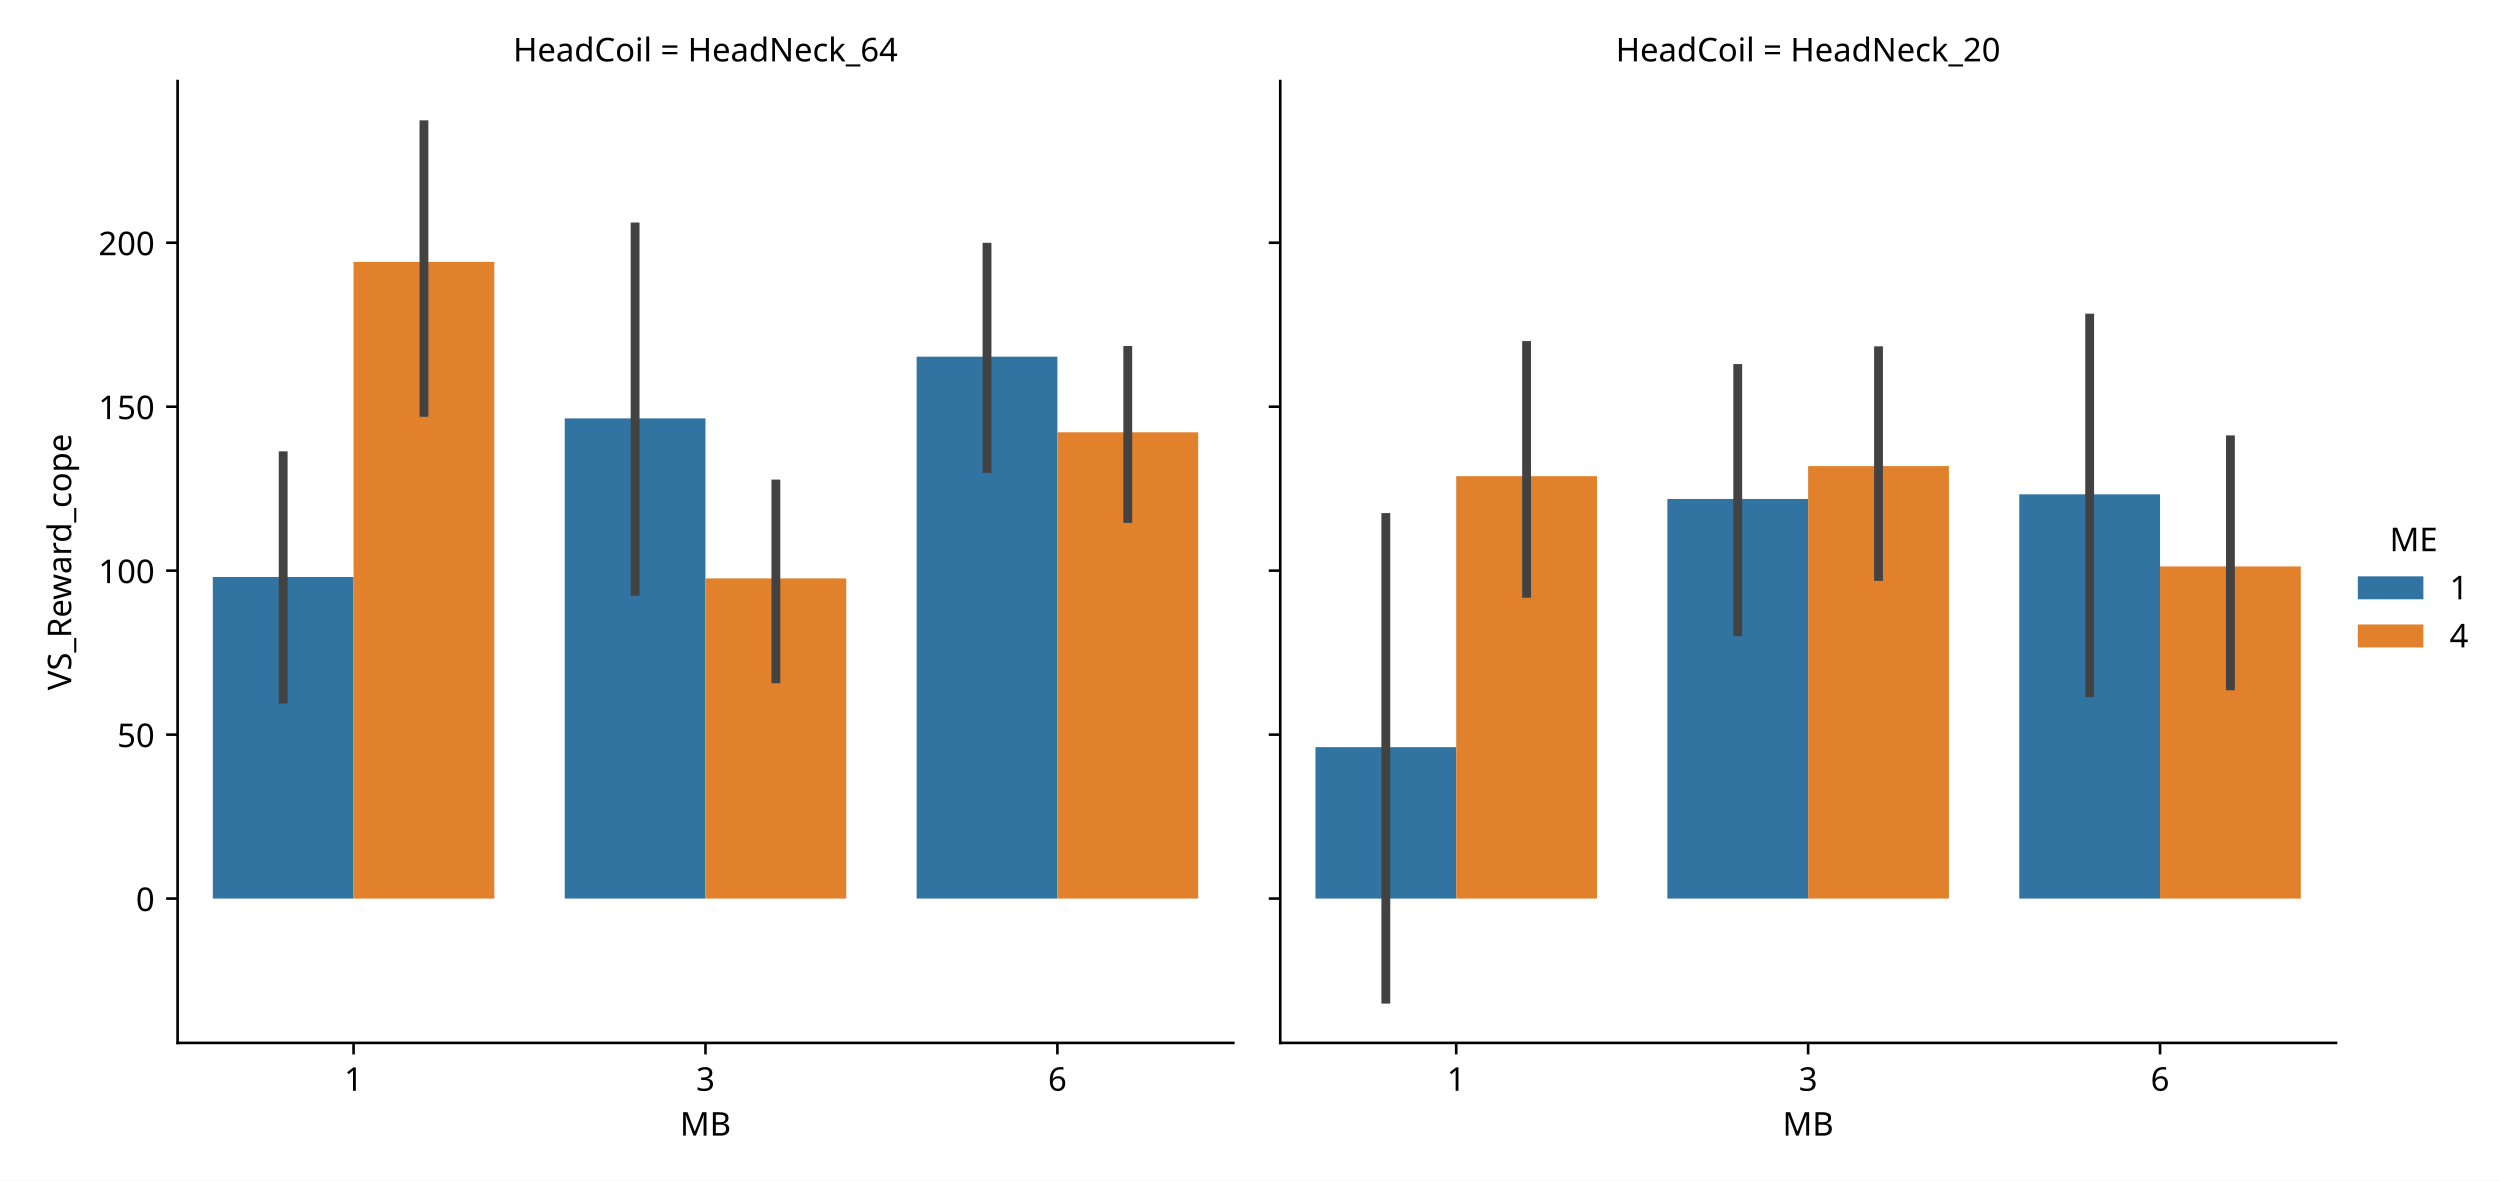
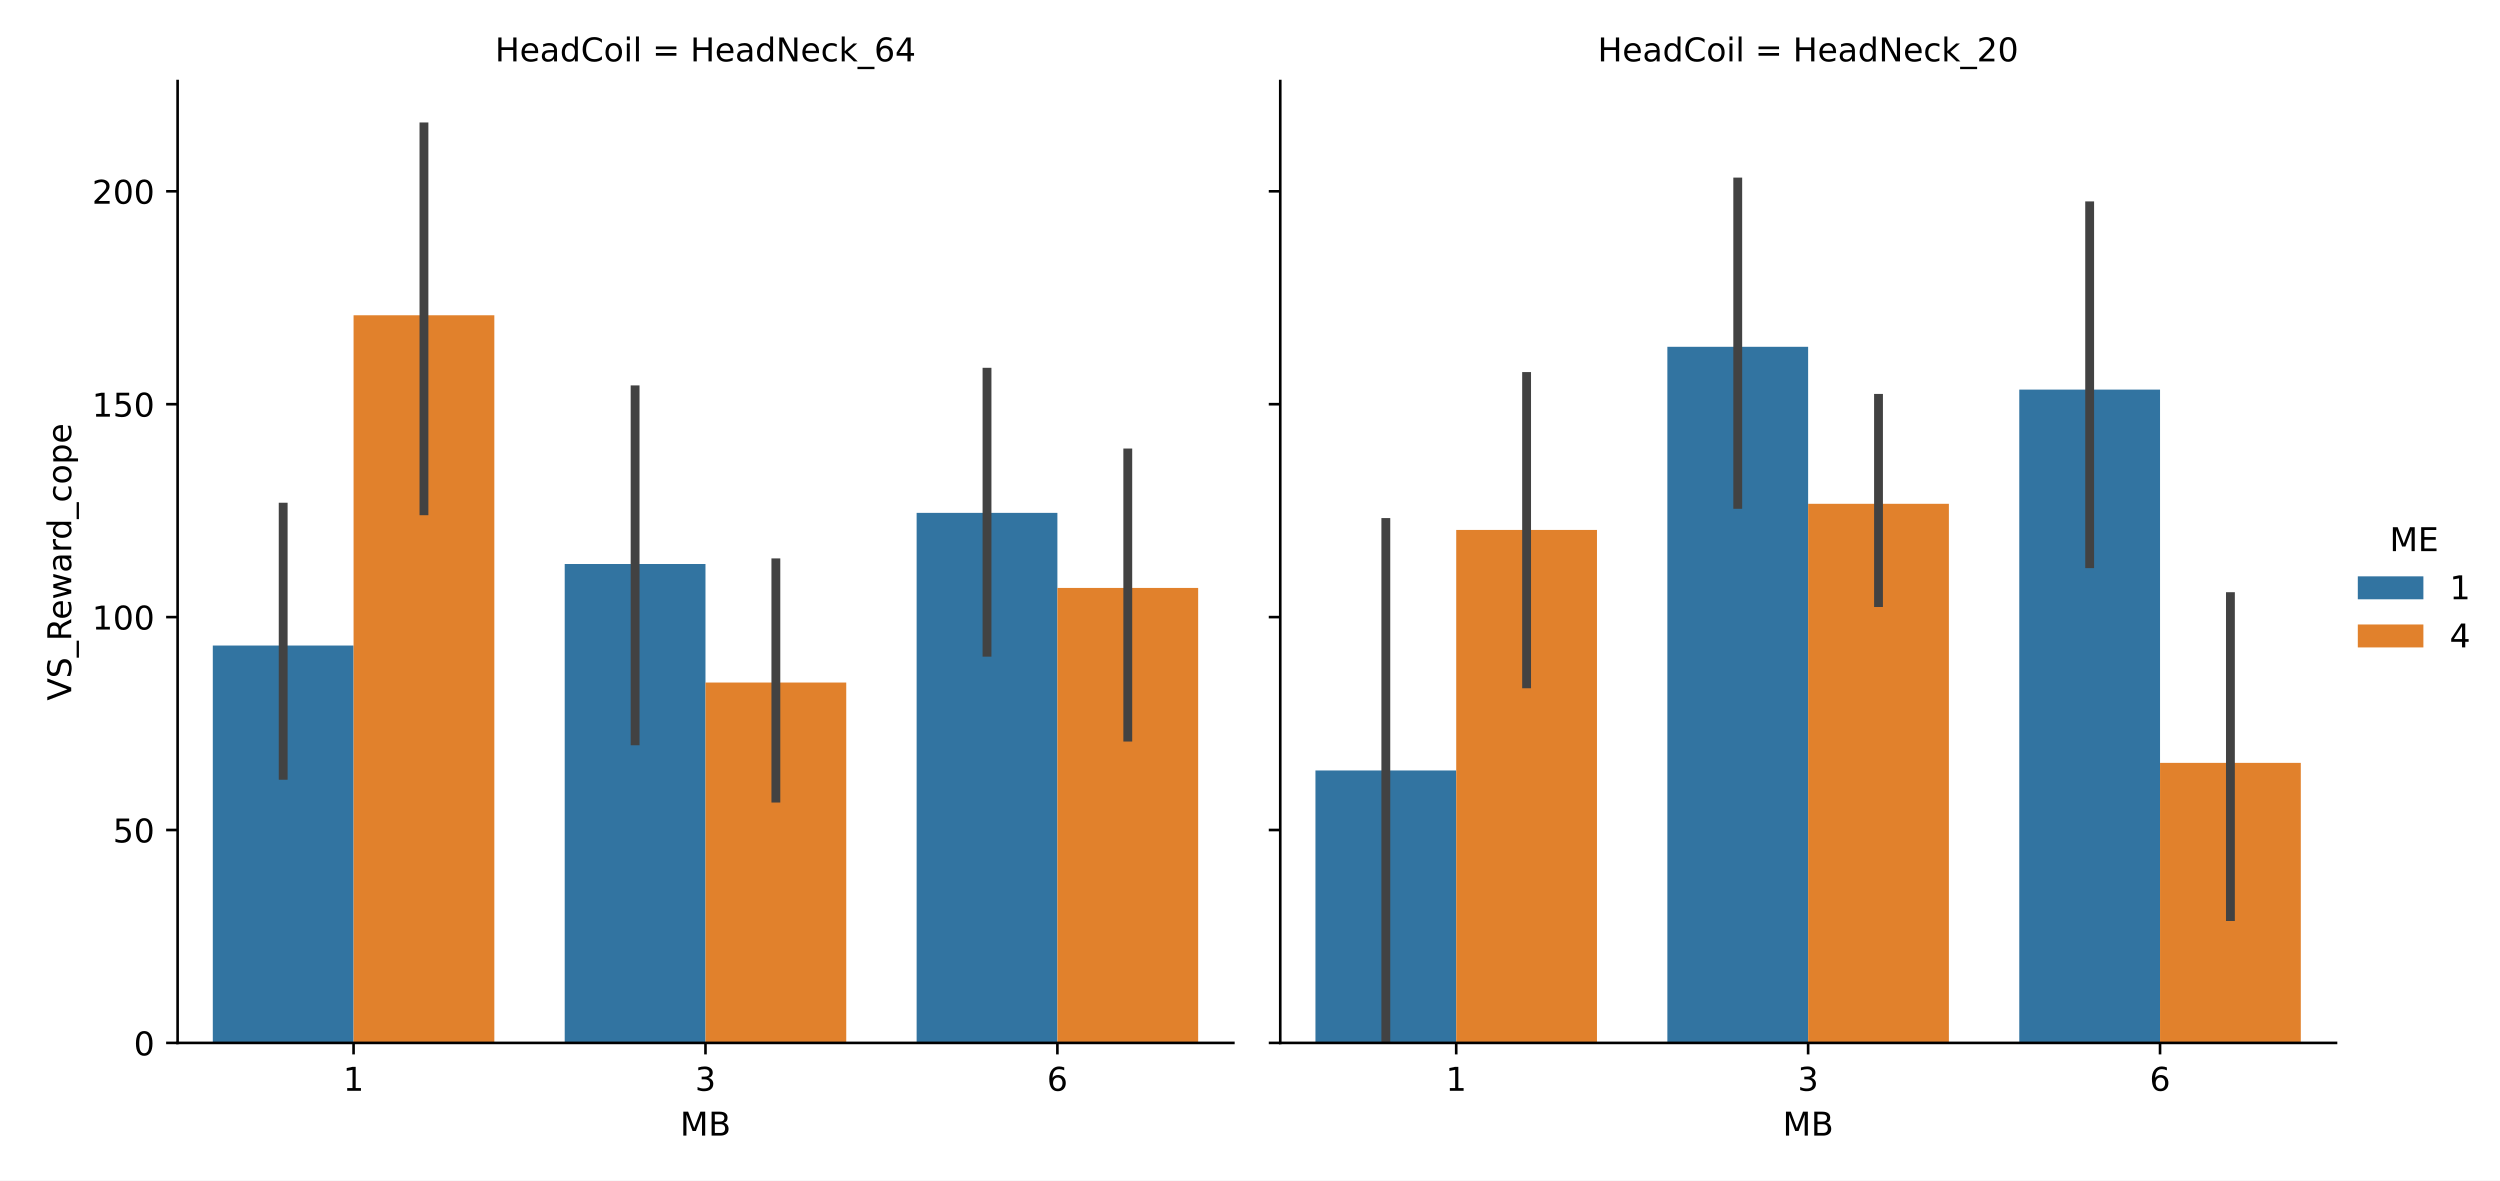
<svg xmlns="http://www.w3.org/2000/svg" xmlns:xlink="http://www.w3.org/1999/xlink" width="762.39pt" height="360pt" viewBox="0 0 762.39 360" version="1.1">
  <defs>
    <style type="text/css">*{stroke-linejoin: round; stroke-linecap: butt}</style>
  </defs>
  <g id="figure_1">
    <g id="patch_1">
      <path d="M 0 360  L 762.39 360  L 762.39 0  L 0 0  z " style="fill: #ffffff" />
    </g>
    <g id="axes_1">
      <g id="patch_2">
        <path d="M 54.163 318.04  L 376.118 318.04  L 376.118 24.72  L 54.163 24.72  z " style="fill: #ffffff" />
      </g>
      <g id="patch_3">
-         <path d="M 64.895 274.026  L 107.822 274.026  L 107.822 175.95  L 64.895 175.95  z " clip-path="url(#p8e05e389d4)" style="fill: #3274a1" />
+         <path d="M 64.895 318.04  L 107.822 318.04  L 107.822 196.856  L 64.895 196.856  z " clip-path="url(#pdebf026610)" style="fill: #3274a1" />
      </g>
      <g id="patch_4">
-         <path d="M 172.213 274.026  L 215.14 274.026  L 215.14 127.591  L 172.213 127.591  z " clip-path="url(#p8e05e389d4)" style="fill: #3274a1" />
+         <path d="M 172.213 318.04  L 215.14 318.04  L 215.14 171.988  L 172.213 171.988  z " clip-path="url(#pdebf026610)" style="fill: #3274a1" />
      </g>
      <g id="patch_5">
-         <path d="M 279.531 274.026  L 322.459 274.026  L 322.459 108.769  L 279.531 108.769  z " clip-path="url(#p8e05e389d4)" style="fill: #3274a1" />
+         <path d="M 279.531 318.04  L 322.459 318.04  L 322.459 156.398  L 279.531 156.398  z " clip-path="url(#pdebf026610)" style="fill: #3274a1" />
      </g>
      <g id="patch_6">
-         <path d="M 107.822 274.026  L 150.749 274.026  L 150.749 79.871  L 107.822 79.871  z " clip-path="url(#p8e05e389d4)" style="fill: #e1812c" />
+         <path d="M 107.822 318.04  L 150.749 318.04  L 150.749 96.148  L 107.822 96.148  z " clip-path="url(#pdebf026610)" style="fill: #e1812c" />
      </g>
      <g id="patch_7">
-         <path d="M 215.14 274.026  L 258.068 274.026  L 258.068 176.385  L 215.14 176.385  z " clip-path="url(#p8e05e389d4)" style="fill: #e1812c" />
+         <path d="M 215.14 318.04  L 258.068 318.04  L 258.068 208.149  L 215.14 208.149  z " clip-path="url(#pdebf026610)" style="fill: #e1812c" />
      </g>
      <g id="patch_8">
-         <path d="M 322.459 274.026  L 365.386 274.026  L 365.386 131.831  L 322.459 131.831  z " clip-path="url(#p8e05e389d4)" style="fill: #e1812c" />
+         <path d="M 322.459 318.04  L 365.386 318.04  L 365.386 179.303  L 322.459 179.303  z " clip-path="url(#pdebf026610)" style="fill: #e1812c" />
      </g>
      <g id="matplotlib.axis_1">
        <g id="xtick_1">
          <g id="line2d_1">
            <defs>
-               <path id="mc419346a07" d="M 0 0  L 0 3.5  " style="stroke: #000000; stroke-width: 0.8" />
+               <path id="m5d40983939" d="M 0 0  L 0 3.5  " style="stroke: #000000; stroke-width: 0.8" />
            </defs>
            <g>
-               <use xlink:href="#mc419346a07" x="107.822" y="318.04" style="stroke: #000000; stroke-width: 0.8" />
+               <use xlink:href="#m5d40983939" x="107.822" y="318.04" style="stroke: #000000; stroke-width: 0.8" />
            </g>
          </g>
          <g id="text_1">
-             <text style="font: 10px 'sans-serif'; text-anchor: middle" x="107.822" y="332.638" transform="rotate(-0, 107.8219, 332.6384)">1</text>
+             <text style="font: 10px 'DejaVu Sans', 'Bitstream Vera Sans', 'Computer Modern Sans Serif', 'Lucida Grande', 'Verdana', 'Geneva', 'Lucid', 'Arial', 'Helvetica', 'Avant Garde', sans-serif; text-anchor: middle" x="107.822" y="332.638" transform="rotate(-0 107.8219 332.6384)">1</text>
          </g>
        </g>
        <g id="xtick_2">
          <g id="line2d_2">
            <g>
-               <use xlink:href="#mc419346a07" x="215.14" y="318.04" style="stroke: #000000; stroke-width: 0.8" />
+               <use xlink:href="#m5d40983939" x="215.14" y="318.04" style="stroke: #000000; stroke-width: 0.8" />
            </g>
          </g>
          <g id="text_2">
-             <text style="font: 10px 'sans-serif'; text-anchor: middle" x="215.14" y="332.638" transform="rotate(-0, 215.1402, 332.6384)">3</text>
+             <text style="font: 10px 'DejaVu Sans', 'Bitstream Vera Sans', 'Computer Modern Sans Serif', 'Lucida Grande', 'Verdana', 'Geneva', 'Lucid', 'Arial', 'Helvetica', 'Avant Garde', sans-serif; text-anchor: middle" x="215.14" y="332.638" transform="rotate(-0 215.1402 332.6384)">3</text>
          </g>
        </g>
        <g id="xtick_3">
          <g id="line2d_3">
            <g>
-               <use xlink:href="#mc419346a07" x="322.459" y="318.04" style="stroke: #000000; stroke-width: 0.8" />
+               <use xlink:href="#m5d40983939" x="322.459" y="318.04" style="stroke: #000000; stroke-width: 0.8" />
            </g>
          </g>
          <g id="text_3">
-             <text style="font: 10px 'sans-serif'; text-anchor: middle" x="322.459" y="332.638" transform="rotate(-0, 322.4585, 332.6384)">6</text>
+             <text style="font: 10px 'DejaVu Sans', 'Bitstream Vera Sans', 'Computer Modern Sans Serif', 'Lucida Grande', 'Verdana', 'Geneva', 'Lucid', 'Arial', 'Helvetica', 'Avant Garde', sans-serif; text-anchor: middle" x="322.459" y="332.638" transform="rotate(-0 322.4585 332.6384)">6</text>
          </g>
        </g>
        <g id="text_4">
-           <text style="font: 10px 'sans-serif'; text-anchor: middle" x="215.14" y="346.317" transform="rotate(-0, 215.1402, 346.3166)">MB</text>
+           <text style="font: 10px 'DejaVu Sans', 'Bitstream Vera Sans', 'Computer Modern Sans Serif', 'Lucida Grande', 'Verdana', 'Geneva', 'Lucid', 'Arial', 'Helvetica', 'Avant Garde', sans-serif; text-anchor: middle" x="215.14" y="346.317" transform="rotate(-0 215.1402 346.3166)">MB</text>
        </g>
      </g>
      <g id="matplotlib.axis_2">
        <g id="ytick_1">
          <g id="line2d_4">
            <defs>
-               <path id="m31554360cf" d="M 0 0  L -3.5 0  " style="stroke: #000000; stroke-width: 0.8" />
+               <path id="m50f156c7d7" d="M 0 0  L -3.5 0  " style="stroke: #000000; stroke-width: 0.8" />
            </defs>
            <g>
-               <use xlink:href="#m31554360cf" x="54.163" y="274.026" style="stroke: #000000; stroke-width: 0.8" />
+               <use xlink:href="#m50f156c7d7" x="54.163" y="318.04" style="stroke: #000000; stroke-width: 0.8" />
            </g>
          </g>
          <g id="text_5">
-             <text style="font: 10px 'sans-serif'; text-anchor: end" x="47.163" y="277.825" transform="rotate(-0, 47.16278, 277.8253)">0</text>
+             <text style="font: 10px 'DejaVu Sans', 'Bitstream Vera Sans', 'Computer Modern Sans Serif', 'Lucida Grande', 'Verdana', 'Geneva', 'Lucid', 'Arial', 'Helvetica', 'Avant Garde', sans-serif; text-anchor: end" x="47.163" y="321.839" transform="rotate(-0 47.16278 321.8392)">0</text>
          </g>
        </g>
        <g id="ytick_2">
          <g id="line2d_5">
            <g>
-               <use xlink:href="#m31554360cf" x="54.163" y="224.025" style="stroke: #000000; stroke-width: 0.8" />
+               <use xlink:href="#m50f156c7d7" x="54.163" y="253.114" style="stroke: #000000; stroke-width: 0.8" />
            </g>
          </g>
          <g id="text_6">
-             <text style="font: 10px 'sans-serif'; text-anchor: end" x="47.163" y="227.824" transform="rotate(-0, 47.16278, 227.8245)">50</text>
+             <text style="font: 10px 'DejaVu Sans', 'Bitstream Vera Sans', 'Computer Modern Sans Serif', 'Lucida Grande', 'Verdana', 'Geneva', 'Lucid', 'Arial', 'Helvetica', 'Avant Garde', sans-serif; text-anchor: end" x="47.163" y="256.913" transform="rotate(-0 47.16278 256.9127)">50</text>
          </g>
        </g>
        <g id="ytick_3">
          <g id="line2d_6">
            <g>
-               <use xlink:href="#m31554360cf" x="54.163" y="174.024" style="stroke: #000000; stroke-width: 0.8" />
+               <use xlink:href="#m50f156c7d7" x="54.163" y="188.187" style="stroke: #000000; stroke-width: 0.8" />
            </g>
          </g>
          <g id="text_7">
-             <text style="font: 10px 'sans-serif'; text-anchor: end" x="47.163" y="177.824" transform="rotate(-0, 47.16278, 177.8236)">100</text>
+             <text style="font: 10px 'DejaVu Sans', 'Bitstream Vera Sans', 'Computer Modern Sans Serif', 'Lucida Grande', 'Verdana', 'Geneva', 'Lucid', 'Arial', 'Helvetica', 'Avant Garde', sans-serif; text-anchor: end" x="47.163" y="191.986" transform="rotate(-0 47.16278 191.9862)">100</text>
          </g>
        </g>
        <g id="ytick_4">
          <g id="line2d_7">
            <g>
-               <use xlink:href="#m31554360cf" x="54.163" y="124.023" style="stroke: #000000; stroke-width: 0.8" />
+               <use xlink:href="#m50f156c7d7" x="54.163" y="123.261" style="stroke: #000000; stroke-width: 0.8" />
            </g>
          </g>
          <g id="text_8">
-             <text style="font: 10px 'sans-serif'; text-anchor: end" x="47.163" y="127.823" transform="rotate(-0, 47.16278, 127.8227)">150</text>
+             <text style="font: 10px 'DejaVu Sans', 'Bitstream Vera Sans', 'Computer Modern Sans Serif', 'Lucida Grande', 'Verdana', 'Geneva', 'Lucid', 'Arial', 'Helvetica', 'Avant Garde', sans-serif; text-anchor: end" x="47.163" y="127.06" transform="rotate(-0 47.16278 127.0598)">150</text>
          </g>
        </g>
        <g id="ytick_5">
          <g id="line2d_8">
            <g>
-               <use xlink:href="#m31554360cf" x="54.163" y="74.023" style="stroke: #000000; stroke-width: 0.8" />
+               <use xlink:href="#m50f156c7d7" x="54.163" y="58.334" style="stroke: #000000; stroke-width: 0.8" />
            </g>
          </g>
          <g id="text_9">
-             <text style="font: 10px 'sans-serif'; text-anchor: end" x="47.163" y="77.822" transform="rotate(-0, 47.16278, 77.82181)">200</text>
+             <text style="font: 10px 'DejaVu Sans', 'Bitstream Vera Sans', 'Computer Modern Sans Serif', 'Lucida Grande', 'Verdana', 'Geneva', 'Lucid', 'Arial', 'Helvetica', 'Avant Garde', sans-serif; text-anchor: end" x="47.163" y="62.133" transform="rotate(-0 47.16278 62.13328)">200</text>
          </g>
        </g>
        <g id="text_10">
-           <text style="font: 10px 'sans-serif'; text-anchor: middle" x="21.717" y="171.38" transform="rotate(-90, 21.71747, 171.38)">VS_Reward_cope</text>
+           <text style="font: 10px 'DejaVu Sans', 'Bitstream Vera Sans', 'Computer Modern Sans Serif', 'Lucida Grande', 'Verdana', 'Geneva', 'Lucid', 'Arial', 'Helvetica', 'Avant Garde', sans-serif; text-anchor: middle" x="21.717" y="171.38" transform="rotate(-90 21.71747 171.38)">VS_Reward_cope</text>
        </g>
      </g>
      <g id="line2d_9">
-         <path d="M 86.358 213.18  L 86.358 138.992  " clip-path="url(#p8e05e389d4)" style="fill: none; stroke: #424242; stroke-width: 2.7; stroke-linecap: square" />
+         <path d="M 86.358 236.429  L 86.358 154.655  " clip-path="url(#pdebf026610)" style="fill: none; stroke: #424242; stroke-width: 2.7; stroke-linecap: square" />
      </g>
      <g id="line2d_10">
-         <path d="M 193.677 180.35  L 193.677 69.219  " clip-path="url(#p8e05e389d4)" style="fill: none; stroke: #424242; stroke-width: 2.7; stroke-linecap: square" />
+         <path d="M 193.677 225.925  L 193.677 118.872  " clip-path="url(#pdebf026610)" style="fill: none; stroke: #424242; stroke-width: 2.7; stroke-linecap: square" />
      </g>
      <g id="line2d_11">
-         <path d="M 300.995 142.861  L 300.995 75.388  " clip-path="url(#p8e05e389d4)" style="fill: none; stroke: #424242; stroke-width: 2.7; stroke-linecap: square" />
+         <path d="M 300.995 198.898  L 300.995 113.512  " clip-path="url(#pdebf026610)" style="fill: none; stroke: #424242; stroke-width: 2.7; stroke-linecap: square" />
      </g>
      <g id="line2d_12">
-         <path d="M 129.286 125.755  L 129.286 38.053  " clip-path="url(#p8e05e389d4)" style="fill: none; stroke: #424242; stroke-width: 2.7; stroke-linecap: square" />
+         <path d="M 129.286 155.773  L 129.286 38.688  " clip-path="url(#pdebf026610)" style="fill: none; stroke: #424242; stroke-width: 2.7; stroke-linecap: square" />
      </g>
      <g id="line2d_13">
-         <path d="M 236.604 207.006  L 236.604 147.606  " clip-path="url(#p8e05e389d4)" style="fill: none; stroke: #424242; stroke-width: 2.7; stroke-linecap: square" />
+         <path d="M 236.604 243.389  L 236.604 171.642  " clip-path="url(#pdebf026610)" style="fill: none; stroke: #424242; stroke-width: 2.7; stroke-linecap: square" />
      </g>
      <g id="line2d_14">
-         <path d="M 343.922 158.097  L 343.922 106.855  " clip-path="url(#p8e05e389d4)" style="fill: none; stroke: #424242; stroke-width: 2.7; stroke-linecap: square" />
+         <path d="M 343.922 224.793  L 343.922 138.13  " clip-path="url(#pdebf026610)" style="fill: none; stroke: #424242; stroke-width: 2.7; stroke-linecap: square" />
      </g>
      <g id="patch_9">
        <path d="M 54.163 318.04  L 54.163 24.72  " style="fill: none; stroke: #000000; stroke-width: 0.8; stroke-linejoin: miter; stroke-linecap: square" />
      </g>
      <g id="patch_10">
        <path d="M 54.163 318.04  L 376.118 318.04  " style="fill: none; stroke: #000000; stroke-width: 0.8; stroke-linejoin: miter; stroke-linecap: square" />
      </g>
      <g id="text_11">
-         <text style="font: 10px 'sans-serif'; text-anchor: middle" x="215.14" y="18.72" transform="rotate(-0, 215.1402, 18.72)">HeadCoil = HeadNeck_64</text>
+         <text style="font: 10px 'DejaVu Sans', 'Bitstream Vera Sans', 'Computer Modern Sans Serif', 'Lucida Grande', 'Verdana', 'Geneva', 'Lucid', 'Arial', 'Helvetica', 'Avant Garde', sans-serif; text-anchor: middle" x="215.14" y="18.72" transform="rotate(-0 215.1402 18.72)">HeadCoil = HeadNeck_64</text>
      </g>
    </g>
    <g id="axes_2">
      <g id="patch_11">
        <path d="M 390.421 318.04  L 712.376 318.04  L 712.376 24.72  L 390.421 24.72  z " style="fill: #ffffff" />
      </g>
      <g id="patch_12">
-         <path d="M 401.153 274.026  L 444.08 274.026  L 444.08 227.852  L 401.153 227.852  z " clip-path="url(#p43537ed94f)" style="fill: #3274a1" />
+         <path d="M 401.153 318.04  L 444.08 318.04  L 444.08 234.961  L 401.153 234.961  z " clip-path="url(#p4c14e25038)" style="fill: #3274a1" />
      </g>
      <g id="patch_13">
-         <path d="M 508.471 274.026  L 551.399 274.026  L 551.399 152.163  L 508.471 152.163  z " clip-path="url(#p43537ed94f)" style="fill: #3274a1" />
+         <path d="M 508.471 318.04  L 551.399 318.04  L 551.399 105.752  L 508.471 105.752  z " clip-path="url(#p4c14e25038)" style="fill: #3274a1" />
      </g>
      <g id="patch_14">
-         <path d="M 615.79 274.026  L 658.717 274.026  L 658.717 150.747  L 615.79 150.747  z " clip-path="url(#p43537ed94f)" style="fill: #3274a1" />
+         <path d="M 615.79 318.04  L 658.717 318.04  L 658.717 118.816  L 615.79 118.816  z " clip-path="url(#p4c14e25038)" style="fill: #3274a1" />
      </g>
      <g id="patch_15">
-         <path d="M 444.08 274.026  L 487.008 274.026  L 487.008 145.213  L 444.08 145.213  z " clip-path="url(#p43537ed94f)" style="fill: #e1812c" />
+         <path d="M 444.08 318.04  L 487.008 318.04  L 487.008 161.604  L 444.08 161.604  z " clip-path="url(#p4c14e25038)" style="fill: #e1812c" />
      </g>
      <g id="patch_16">
-         <path d="M 551.399 274.026  L 594.326 274.026  L 594.326 142.142  L 551.399 142.142  z " clip-path="url(#p43537ed94f)" style="fill: #e1812c" />
+         <path d="M 551.399 318.04  L 594.326 318.04  L 594.326 153.632  L 551.399 153.632  z " clip-path="url(#p4c14e25038)" style="fill: #e1812c" />
      </g>
      <g id="patch_17">
-         <path d="M 658.717 274.026  L 701.644 274.026  L 701.644 172.743  L 658.717 172.743  z " clip-path="url(#p43537ed94f)" style="fill: #e1812c" />
+         <path d="M 658.717 318.04  L 701.644 318.04  L 701.644 232.632  L 658.717 232.632  z " clip-path="url(#p4c14e25038)" style="fill: #e1812c" />
      </g>
      <g id="matplotlib.axis_3">
        <g id="xtick_4">
          <g id="line2d_15">
            <g>
-               <use xlink:href="#mc419346a07" x="444.08" y="318.04" style="stroke: #000000; stroke-width: 0.8" />
+               <use xlink:href="#m5d40983939" x="444.08" y="318.04" style="stroke: #000000; stroke-width: 0.8" />
            </g>
          </g>
          <g id="text_12">
-             <text style="font: 10px 'sans-serif'; text-anchor: middle" x="444.08" y="332.638" transform="rotate(-0, 444.0804, 332.6384)">1</text>
+             <text style="font: 10px 'DejaVu Sans', 'Bitstream Vera Sans', 'Computer Modern Sans Serif', 'Lucida Grande', 'Verdana', 'Geneva', 'Lucid', 'Arial', 'Helvetica', 'Avant Garde', sans-serif; text-anchor: middle" x="444.08" y="332.638" transform="rotate(-0 444.0804 332.6384)">1</text>
          </g>
        </g>
        <g id="xtick_5">
          <g id="line2d_16">
            <g>
-               <use xlink:href="#mc419346a07" x="551.399" y="318.04" style="stroke: #000000; stroke-width: 0.8" />
+               <use xlink:href="#m5d40983939" x="551.399" y="318.04" style="stroke: #000000; stroke-width: 0.8" />
            </g>
          </g>
          <g id="text_13">
-             <text style="font: 10px 'sans-serif'; text-anchor: middle" x="551.399" y="332.638" transform="rotate(-0, 551.3987, 332.6384)">3</text>
+             <text style="font: 10px 'DejaVu Sans', 'Bitstream Vera Sans', 'Computer Modern Sans Serif', 'Lucida Grande', 'Verdana', 'Geneva', 'Lucid', 'Arial', 'Helvetica', 'Avant Garde', sans-serif; text-anchor: middle" x="551.399" y="332.638" transform="rotate(-0 551.3987 332.6384)">3</text>
          </g>
        </g>
        <g id="xtick_6">
          <g id="line2d_17">
            <g>
-               <use xlink:href="#mc419346a07" x="658.717" y="318.04" style="stroke: #000000; stroke-width: 0.8" />
+               <use xlink:href="#m5d40983939" x="658.717" y="318.04" style="stroke: #000000; stroke-width: 0.8" />
            </g>
          </g>
          <g id="text_14">
-             <text style="font: 10px 'sans-serif'; text-anchor: middle" x="658.717" y="332.638" transform="rotate(-0, 658.717, 332.6384)">6</text>
+             <text style="font: 10px 'DejaVu Sans', 'Bitstream Vera Sans', 'Computer Modern Sans Serif', 'Lucida Grande', 'Verdana', 'Geneva', 'Lucid', 'Arial', 'Helvetica', 'Avant Garde', sans-serif; text-anchor: middle" x="658.717" y="332.638" transform="rotate(-0 658.717 332.6384)">6</text>
          </g>
        </g>
        <g id="text_15">
-           <text style="font: 10px 'sans-serif'; text-anchor: middle" x="551.399" y="346.317" transform="rotate(-0, 551.3987, 346.3166)">MB</text>
+           <text style="font: 10px 'DejaVu Sans', 'Bitstream Vera Sans', 'Computer Modern Sans Serif', 'Lucida Grande', 'Verdana', 'Geneva', 'Lucid', 'Arial', 'Helvetica', 'Avant Garde', sans-serif; text-anchor: middle" x="551.399" y="346.317" transform="rotate(-0 551.3987 346.3166)">MB</text>
        </g>
      </g>
      <g id="matplotlib.axis_4">
        <g id="ytick_6">
          <g id="line2d_18">
            <g>
-               <use xlink:href="#m31554360cf" x="390.421" y="274.026" style="stroke: #000000; stroke-width: 0.8" />
+               <use xlink:href="#m50f156c7d7" x="390.421" y="318.04" style="stroke: #000000; stroke-width: 0.8" />
            </g>
          </g>
        </g>
        <g id="ytick_7">
          <g id="line2d_19">
            <g>
-               <use xlink:href="#m31554360cf" x="390.421" y="224.025" style="stroke: #000000; stroke-width: 0.8" />
+               <use xlink:href="#m50f156c7d7" x="390.421" y="253.114" style="stroke: #000000; stroke-width: 0.8" />
            </g>
          </g>
        </g>
        <g id="ytick_8">
          <g id="line2d_20">
            <g>
-               <use xlink:href="#m31554360cf" x="390.421" y="174.024" style="stroke: #000000; stroke-width: 0.8" />
+               <use xlink:href="#m50f156c7d7" x="390.421" y="188.187" style="stroke: #000000; stroke-width: 0.8" />
            </g>
          </g>
        </g>
        <g id="ytick_9">
          <g id="line2d_21">
            <g>
-               <use xlink:href="#m31554360cf" x="390.421" y="124.023" style="stroke: #000000; stroke-width: 0.8" />
+               <use xlink:href="#m50f156c7d7" x="390.421" y="123.261" style="stroke: #000000; stroke-width: 0.8" />
            </g>
          </g>
        </g>
        <g id="ytick_10">
          <g id="line2d_22">
            <g>
-               <use xlink:href="#m31554360cf" x="390.421" y="74.023" style="stroke: #000000; stroke-width: 0.8" />
+               <use xlink:href="#m50f156c7d7" x="390.421" y="58.334" style="stroke: #000000; stroke-width: 0.8" />
            </g>
          </g>
        </g>
      </g>
      <g id="line2d_23">
-         <path d="M 422.617 304.707  L 422.617 157.817  " clip-path="url(#p43537ed94f)" style="fill: none; stroke: #424242; stroke-width: 2.7; stroke-linecap: square" />
+         <path d="M 422.617 316.865  L 422.617 159.333  " clip-path="url(#p4c14e25038)" style="fill: none; stroke: #424242; stroke-width: 2.7; stroke-linecap: square" />
      </g>
      <g id="line2d_24">
-         <path d="M 529.935 192.662  L 529.935 112.381  " clip-path="url(#p43537ed94f)" style="fill: none; stroke: #424242; stroke-width: 2.7; stroke-linecap: square" />
+         <path d="M 529.935 153.809  L 529.935 55.52  " clip-path="url(#p4c14e25038)" style="fill: none; stroke: #424242; stroke-width: 2.7; stroke-linecap: square" />
      </g>
      <g id="line2d_25">
-         <path d="M 637.253 211.257  L 637.253 97.009  " clip-path="url(#p43537ed94f)" style="fill: none; stroke: #424242; stroke-width: 2.7; stroke-linecap: square" />
+         <path d="M 637.253 171.904  L 637.253 62.763  " clip-path="url(#p4c14e25038)" style="fill: none; stroke: #424242; stroke-width: 2.7; stroke-linecap: square" />
      </g>
      <g id="line2d_26">
-         <path d="M 465.544 180.927  L 465.544 105.366  " clip-path="url(#p43537ed94f)" style="fill: none; stroke: #424242; stroke-width: 2.7; stroke-linecap: square" />
+         <path d="M 465.544 208.538  L 465.544 114.812  " clip-path="url(#p4c14e25038)" style="fill: none; stroke: #424242; stroke-width: 2.7; stroke-linecap: square" />
      </g>
      <g id="line2d_27">
-         <path d="M 572.862 175.797  L 572.862 106.972  " clip-path="url(#p43537ed94f)" style="fill: none; stroke: #424242; stroke-width: 2.7; stroke-linecap: square" />
+         <path d="M 572.862 183.751  L 572.862 121.48  " clip-path="url(#p4c14e25038)" style="fill: none; stroke: #424242; stroke-width: 2.7; stroke-linecap: square" />
      </g>
      <g id="line2d_28">
-         <path d="M 680.181 209.161  L 680.181 134.13  " clip-path="url(#p43537ed94f)" style="fill: none; stroke: #424242; stroke-width: 2.7; stroke-linecap: square" />
+         <path d="M 680.181 279.505  L 680.181 181.945  " clip-path="url(#p4c14e25038)" style="fill: none; stroke: #424242; stroke-width: 2.7; stroke-linecap: square" />
      </g>
      <g id="patch_18">
        <path d="M 390.421 318.04  L 390.421 24.72  " style="fill: none; stroke: #000000; stroke-width: 0.8; stroke-linejoin: miter; stroke-linecap: square" />
      </g>
      <g id="patch_19">
        <path d="M 390.421 318.04  L 712.376 318.04  " style="fill: none; stroke: #000000; stroke-width: 0.8; stroke-linejoin: miter; stroke-linecap: square" />
      </g>
      <g id="text_16">
-         <text style="font: 10px 'sans-serif'; text-anchor: middle" x="551.399" y="18.72" transform="rotate(-0, 551.3987, 18.72)">HeadCoil = HeadNeck_20</text>
+         <text style="font: 10px 'DejaVu Sans', 'Bitstream Vera Sans', 'Computer Modern Sans Serif', 'Lucida Grande', 'Verdana', 'Geneva', 'Lucid', 'Arial', 'Helvetica', 'Avant Garde', sans-serif; text-anchor: middle" x="551.399" y="18.72" transform="rotate(-0 551.3987 18.72)">HeadCoil = HeadNeck_20</text>
      </g>
    </g>
    <g id="legend_1">
      <g id="text_17">
-         <text style="font: 10px 'sans-serif'; text-anchor: start" x="728.735" y="168.081" transform="rotate(-0, 728.7353, 168.0813)">ME</text>
+         <text style="font: 10px 'DejaVu Sans', 'Bitstream Vera Sans', 'Computer Modern Sans Serif', 'Lucida Grande', 'Verdana', 'Geneva', 'Lucid', 'Arial', 'Helvetica', 'Avant Garde', sans-serif; text-anchor: start" x="728.735" y="168.081" transform="rotate(-0 728.7353 168.0813)">ME</text>
      </g>
      <g id="patch_20">
        <path d="M 719.028 182.759  L 739.028 182.759  L 739.028 175.759  L 719.028 175.759  z " style="fill: #3274a1" />
      </g>
      <g id="text_18">
-         <text style="font: 10px 'sans-serif'; text-anchor: start" x="747.028" y="182.759" transform="rotate(-0, 747.0275, 182.7594)">1</text>
+         <text style="font: 10px 'DejaVu Sans', 'Bitstream Vera Sans', 'Computer Modern Sans Serif', 'Lucida Grande', 'Verdana', 'Geneva', 'Lucid', 'Arial', 'Helvetica', 'Avant Garde', sans-serif; text-anchor: start" x="747.028" y="182.759" transform="rotate(-0 747.0275 182.7594)">1</text>
      </g>
      <g id="patch_21">
        <path d="M 719.028 197.438  L 739.028 197.438  L 739.028 190.438  L 719.028 190.438  z " style="fill: #e1812c" />
      </g>
      <g id="text_19">
-         <text style="font: 10px 'sans-serif'; text-anchor: start" x="747.028" y="197.438" transform="rotate(-0, 747.0275, 197.4375)">4</text>
+         <text style="font: 10px 'DejaVu Sans', 'Bitstream Vera Sans', 'Computer Modern Sans Serif', 'Lucida Grande', 'Verdana', 'Geneva', 'Lucid', 'Arial', 'Helvetica', 'Avant Garde', sans-serif; text-anchor: start" x="747.028" y="197.438" transform="rotate(-0 747.0275 197.4375)">4</text>
      </g>
    </g>
  </g>
  <defs>
-     <clipPath id="p8e05e389d4">
+     <clipPath id="pdebf026610">
      <rect x="54.163" y="24.72" width="321.955" height="293.32" />
    </clipPath>
-     <clipPath id="p43537ed94f">
+     <clipPath id="p4c14e25038">
      <rect x="390.421" y="24.72" width="321.955" height="293.32" />
    </clipPath>
  </defs>
</svg>
